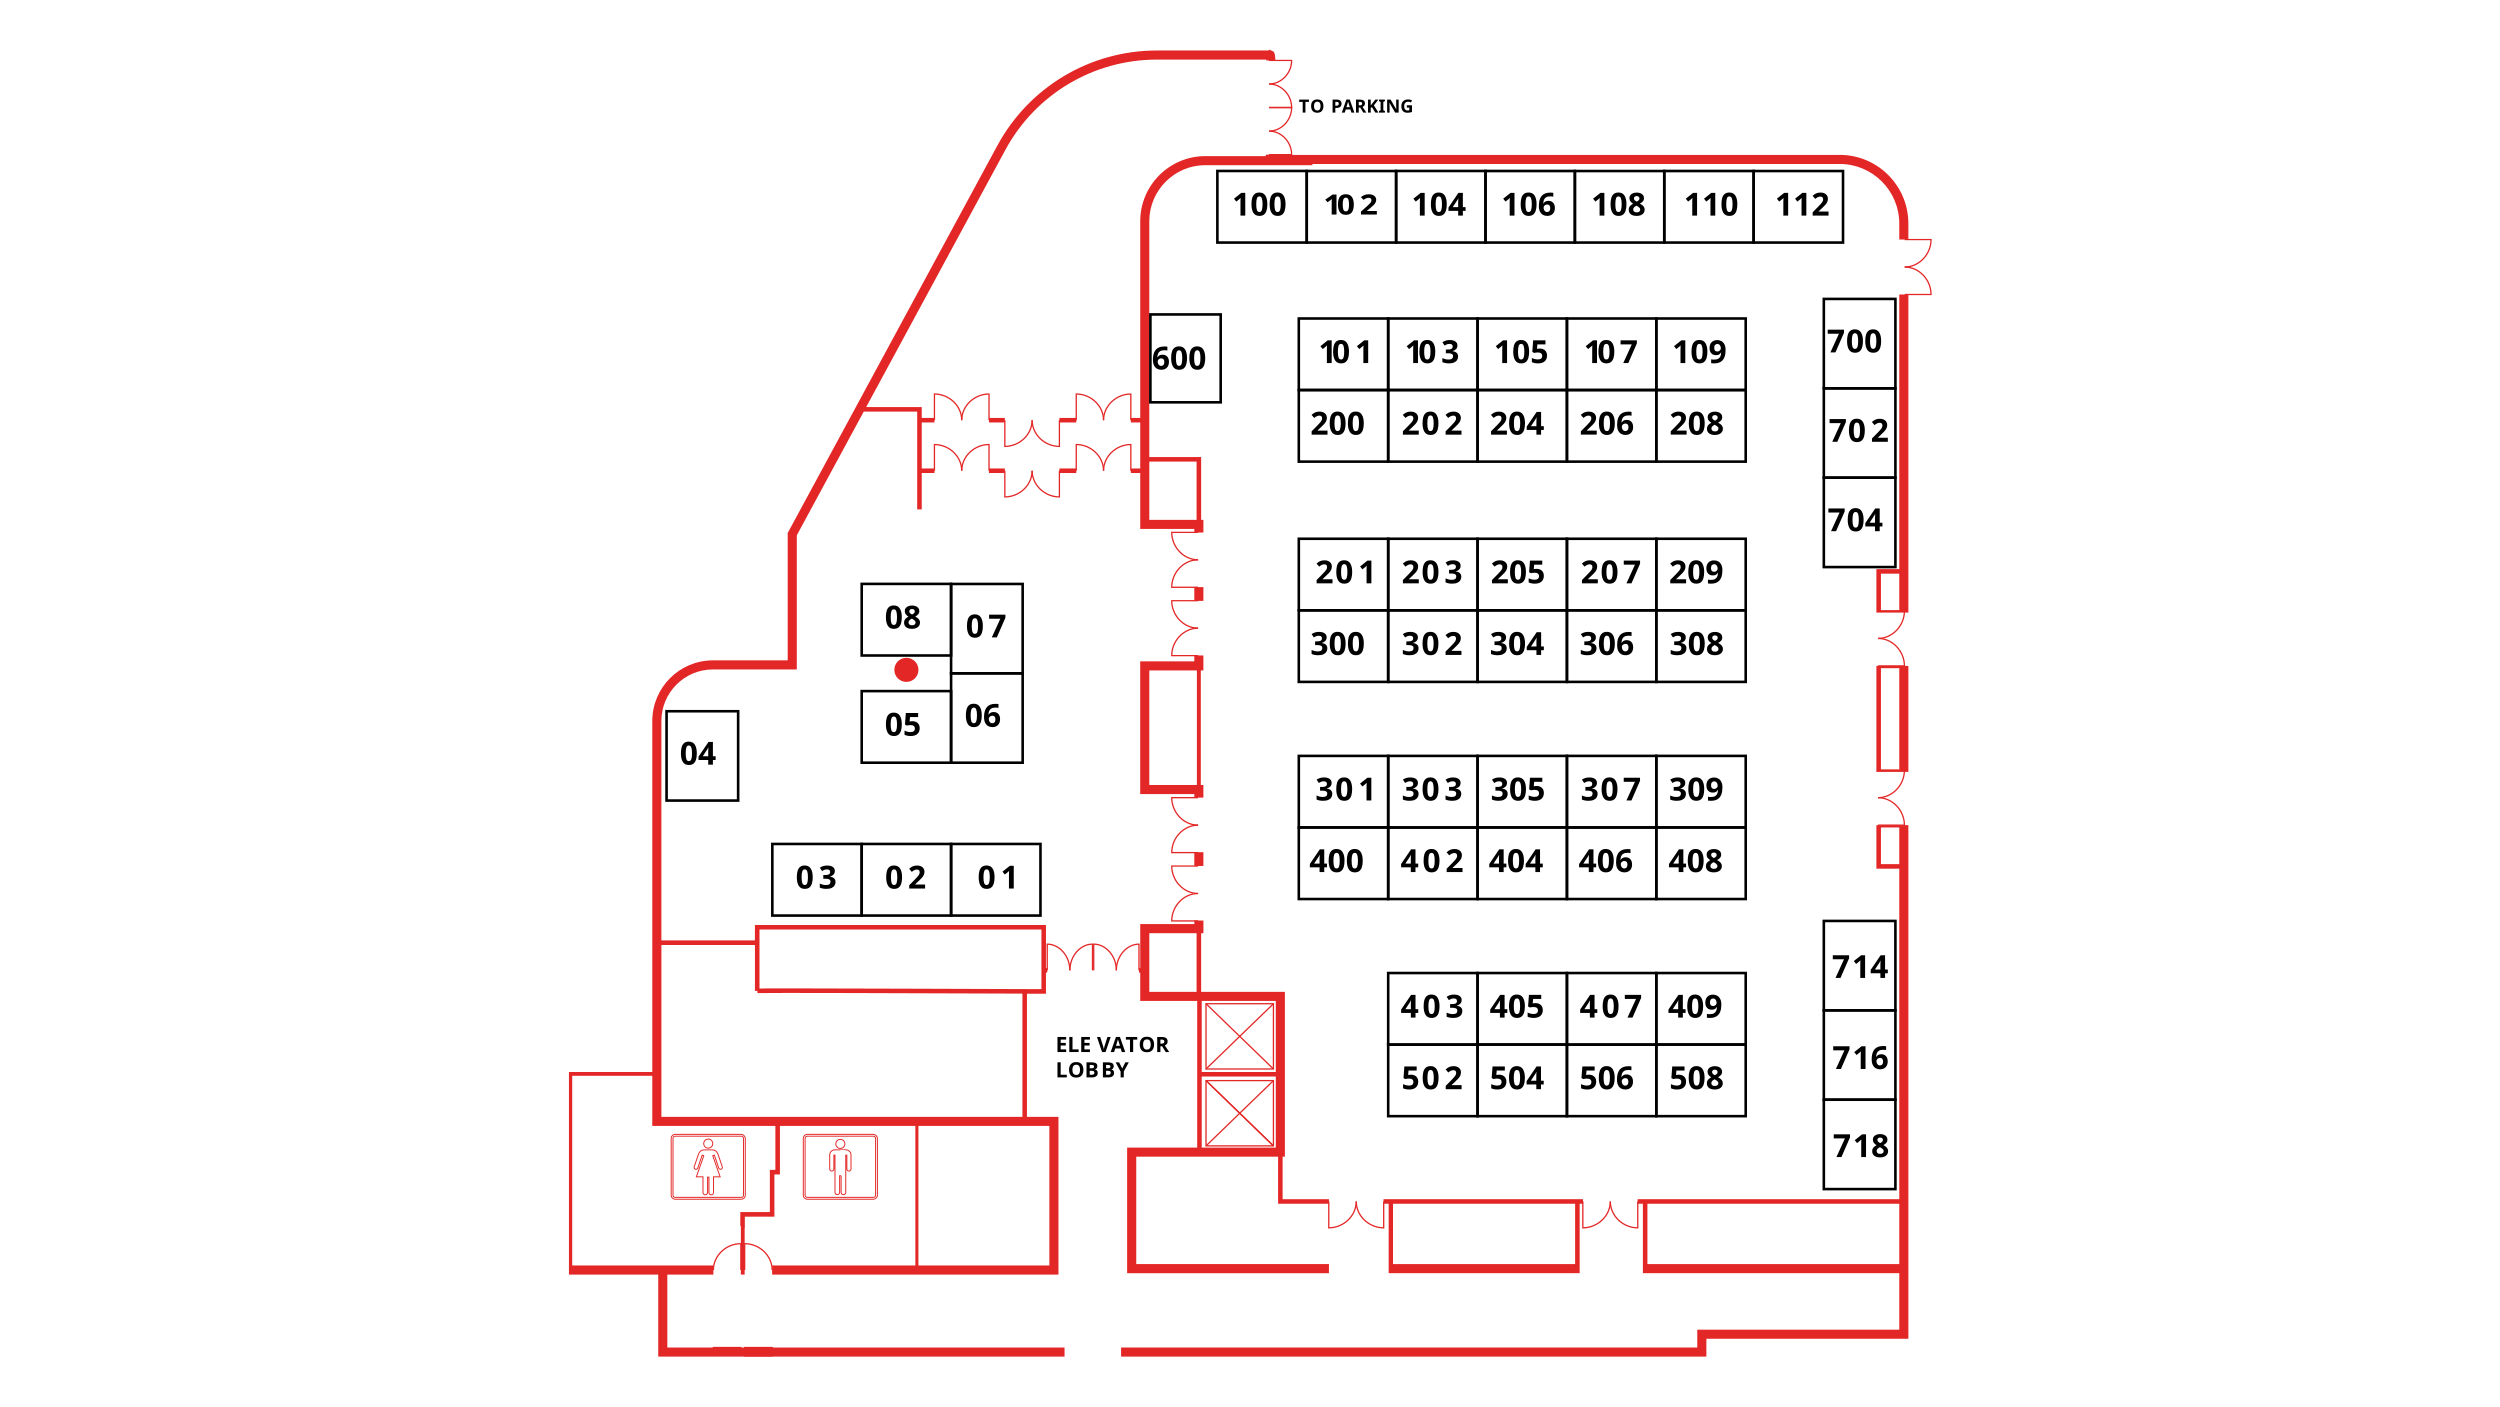
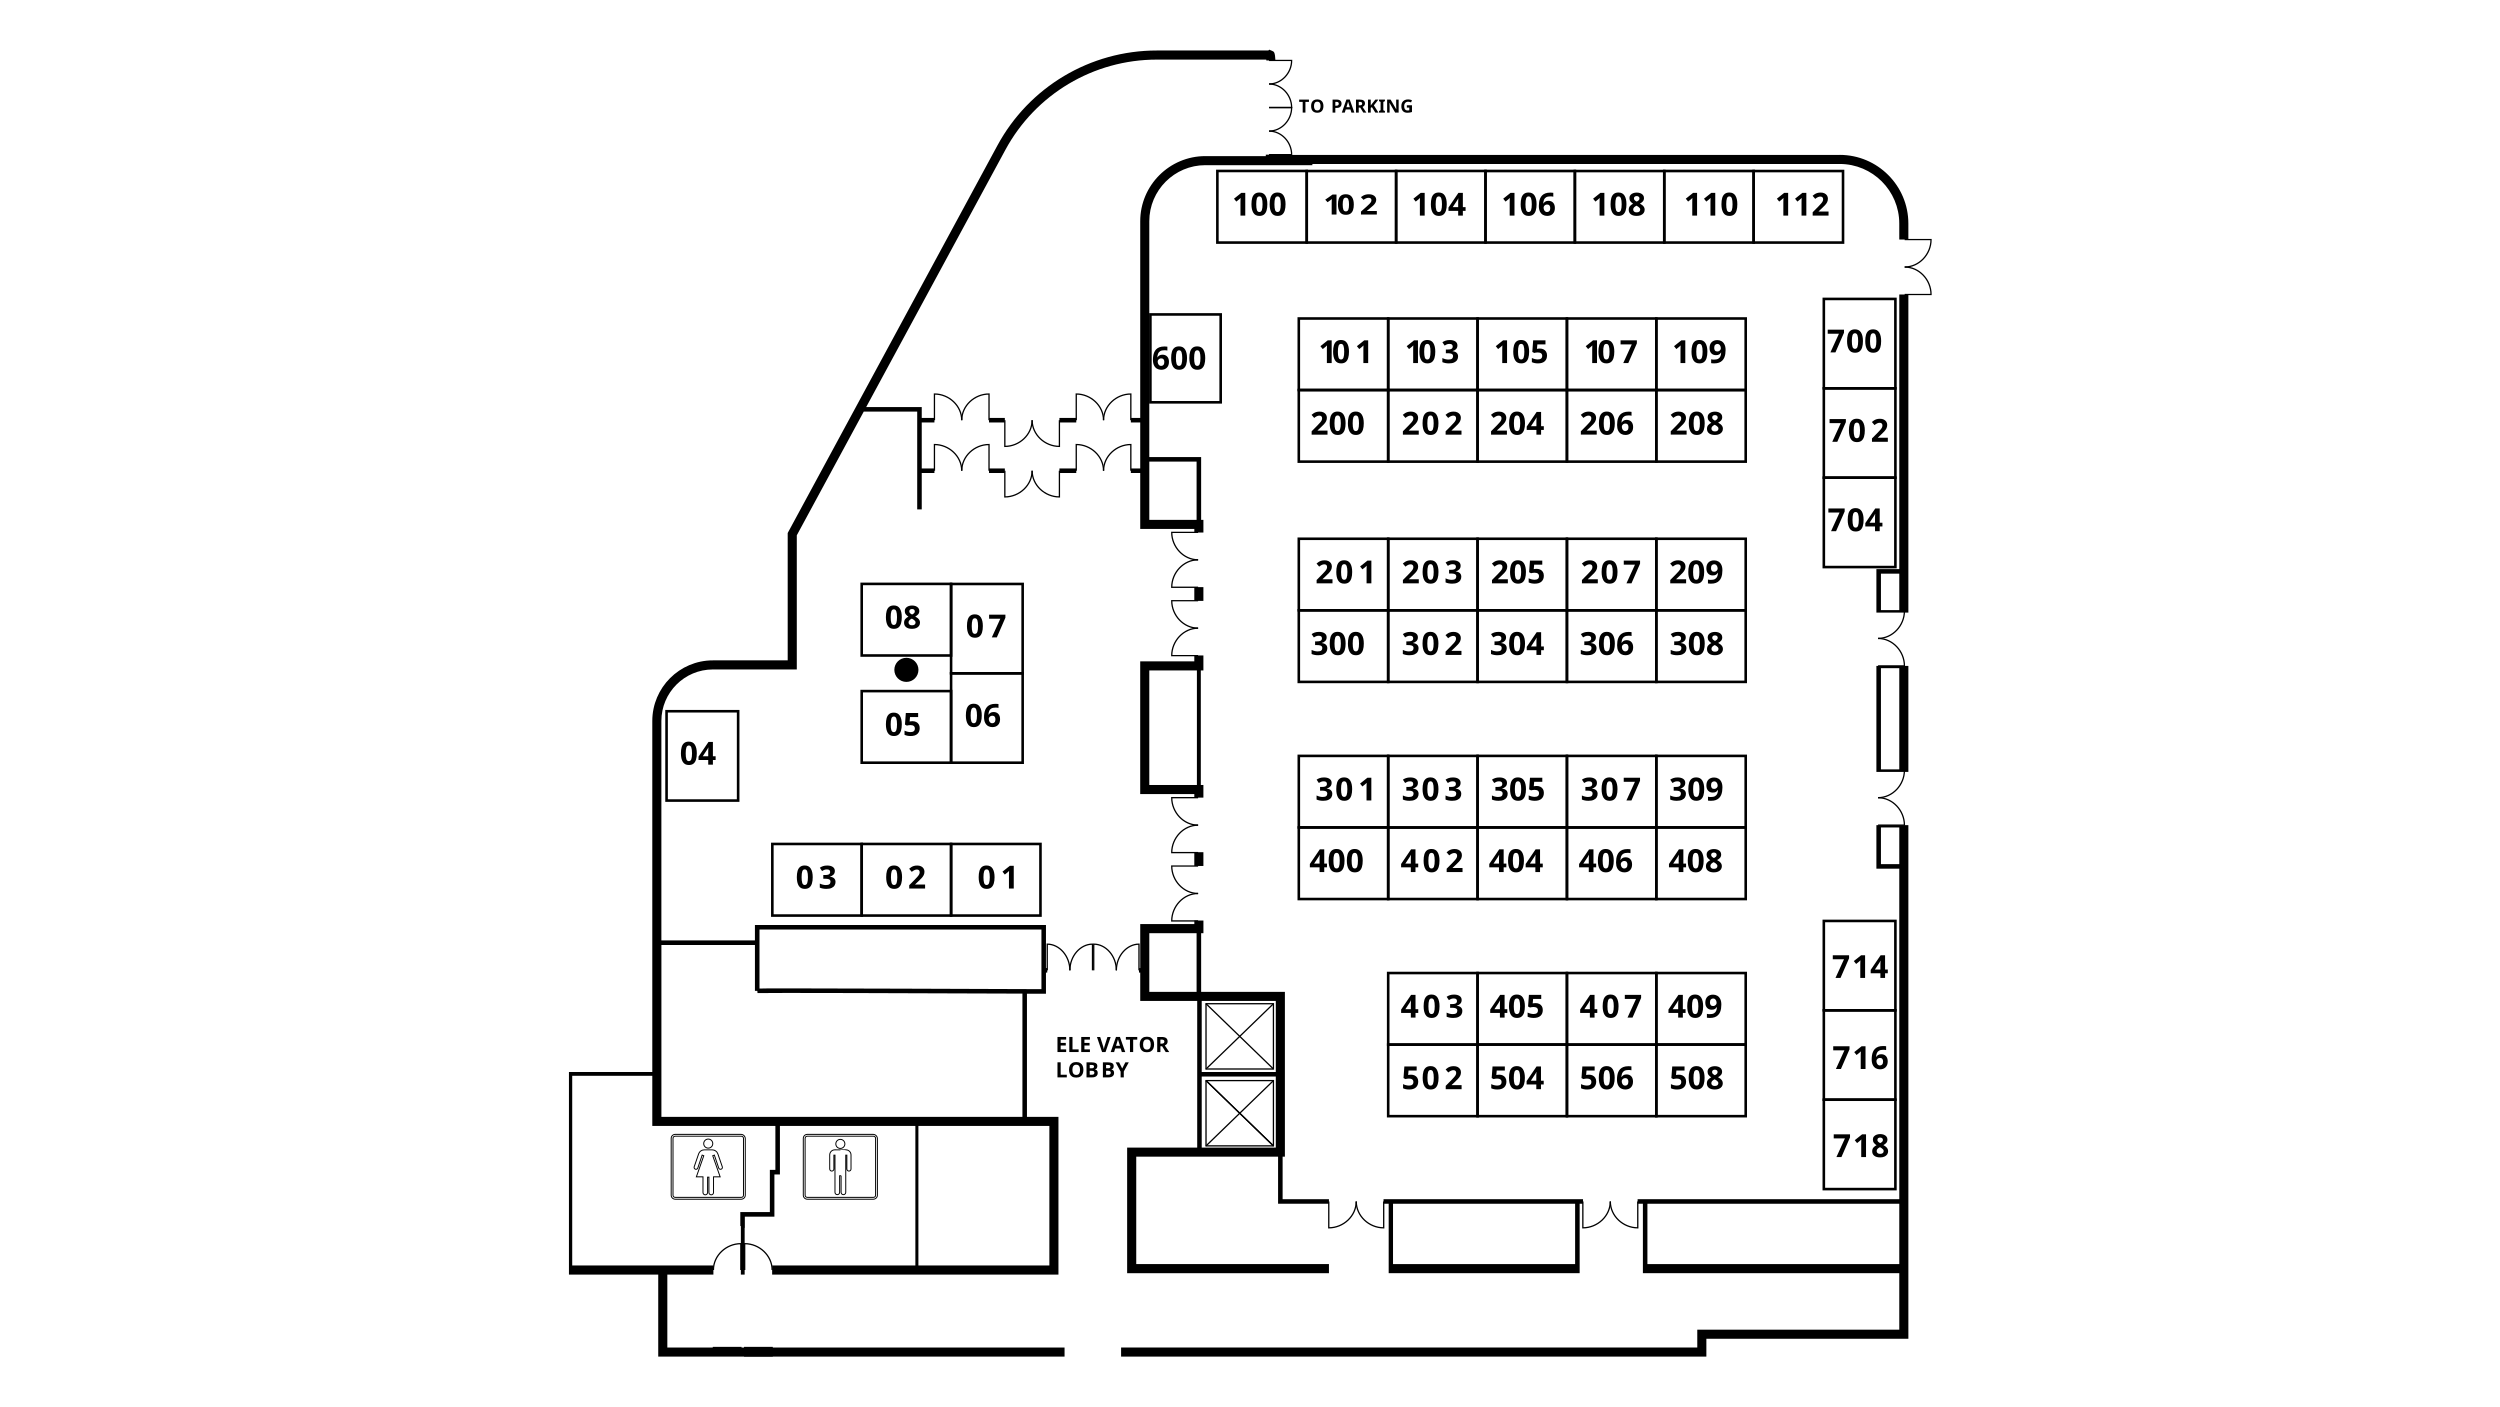
<svg xmlns="http://www.w3.org/2000/svg" id="Layer_1" data-name="Layer 1" viewBox="0 0 1920 1080">
  <defs>
    <style>
      .cls-1 {
        font-size: 24.43px;
      }

      .cls-1, .cls-2, .cls-3, .cls-4 {
        font-family: Gotham-Bold, Gotham;
        font-weight: 700;
      }

      .cls-5, .cls-6 {
        stroke-width: 3px;
      }

      .cls-5, .cls-6, .cls-7, .cls-8, .cls-9 {
        stroke-miterlimit: 10;
      }

      .cls-5, .cls-6, .cls-8, .cls-9 {
-         stroke: #e32726;
+         stroke: #000;
      }

      .cls-5, .cls-7, .cls-8, .cls-9 {
        fill: none;
      }

      .cls-6, .cls-10 {
-         fill: #e32726;
+         fill: #000;
      }

      .cls-2 {
        font-size: 21.49px;
      }

      .cls-11 {
        letter-spacing: 0em;
      }

      .cls-12 {
        letter-spacing: 0em;
      }

      .cls-13 {
        letter-spacing: 0em;
      }

      .cls-3 {
        font-size: 16.22px;
      }

      .cls-7 {
        stroke: #000;
        stroke-width: 2px;
      }

      .cls-14 {
        letter-spacing: -.09em;
      }

      .cls-15 {
        letter-spacing: -.1em;
      }

      .cls-16 {
        letter-spacing: -.07em;
      }

      .cls-17 {
        letter-spacing: -.02em;
      }

      .cls-18 {
        letter-spacing: -.02em;
      }

      .cls-19 {
        letter-spacing: -.02em;
      }

      .cls-20 {
        letter-spacing: -.04em;
      }

      .cls-21 {
        letter-spacing: -.03em;
      }

      .cls-22 {
        letter-spacing: -.03em;
      }

      .cls-23 {
        letter-spacing: -.03em;
      }

      .cls-24 {
        letter-spacing: 0em;
      }

      .cls-25 {
        letter-spacing: 0em;
      }

      .cls-26 {
        letter-spacing: 0em;
      }

      .cls-27 {
        letter-spacing: 0em;
      }

      .cls-9 {
        stroke-width: .75px;
      }

      .cls-4 {
        font-size: 13.96px;
      }

      .cls-28 {
        letter-spacing: 0em;
      }
    </style>
  </defs>
  <circle class="cls-6" cx="696.11" cy="514.45" r="7.76" />
  <rect class="cls-8" x="926.22" y="829.9" width="51.77" height="50.13" />
  <rect class="cls-8" x="926.22" y="770.86" width="51.77" height="50.13" />
  <line class="cls-8" x1="926.22" y1="829.9" x2="978" y2="880.04" />
  <line class="cls-8" x1="978" y1="829.9" x2="926.22" y2="880.04" />
  <line class="cls-8" x1="926.22" y1="829.9" x2="978" y2="880.04" />
  <line class="cls-8" x1="978" y1="770.86" x2="926.22" y2="820.99" />
  <line class="cls-8" x1="926.22" y1="770.86" x2="978" y2="820.99" />
  <line class="cls-5" x1="920.72" y1="511.41" x2="920.72" y2="606.36" />
  <path class="cls-8" d="M738.61,361.52c0-11.11,9.77-20.12,20.96-20.12v20.12" />
  <path class="cls-8" d="M738.61,361.52c0-11.11-9.77-20.12-20.96-20.12v20.12" />
  <path class="cls-8" d="M738.61,322.72c0-11.11,9.77-20.12,20.96-20.12v20.12" />
  <path class="cls-8" d="M738.61,322.72c0-11.11-9.77-20.12-20.96-20.12v20.12" />
  <path class="cls-8" d="M792.67,322.72c0,11.11,9.77,20.12,20.96,20.12v-20.12" />
  <path class="cls-8" d="M792.67,322.72c0,11.11-9.77,20.12-20.96,20.12v-20.12" />
  <path class="cls-8" d="M792.67,361.52c0,11.11,9.77,20.12,20.96,20.12v-20.12" />
  <path class="cls-8" d="M792.67,361.52c0,11.11-9.77,20.12-20.96,20.12v-20.12" />
  <path class="cls-8" d="M821.66,745.22c0-11.11-8.1-20.12-17.38-20.12v20.12" />
  <path class="cls-8" d="M821.66,745.22c0-11.11,8.1-20.12,17.38-20.12v20.12" />
  <path class="cls-8" d="M857.36,745.22c0-11.11-8.1-20.12-17.38-20.12v20.12" />
  <path class="cls-8" d="M857.36,745.22c0-11.11,8.1-20.12,17.38-20.12v20.12" />
  <path class="cls-8" d="M920.14,429.94c-11.18,0-20.25,9.83-20.25,21.09h20.25" />
  <path class="cls-8" d="M920.14,429.94c-11.18,0-20.25-9.83-20.25-21.09h20.25" />
  <path class="cls-8" d="M920.14,482.43c-11.18,0-20.25,9.83-20.25,21.09h20.25" />
  <path class="cls-8" d="M920.14,482.43c-11.18,0-20.25-9.83-20.25-21.09h20.25" />
  <path class="cls-8" d="M920.14,633.71c-11.18,0-20.25,9.83-20.25,21.09h20.25" />
  <path class="cls-8" d="M920.14,633.71c-11.18,0-20.25-9.83-20.25-21.09h20.25" />
  <path class="cls-8" d="M1041.59,922.73c0,11.18,9.83,20.25,21.09,20.25v-20.25" />
  <path class="cls-8" d="M1041.59,922.73c0,11.18-9.83,20.25-21.09,20.25v-20.25" />
  <path class="cls-8" d="M1236.72,922.73c0,11.18,9.83,20.25,21.09,20.25v-20.25" />
  <path class="cls-8" d="M1236.72,922.73c0,11.18-9.83,20.25-21.09,20.25v-20.25" />
  <path class="cls-8" d="M1442.35,612.62c11.18,0,20.25-9.83,20.25-21.09h-20.25" />
  <path class="cls-8" d="M1442.35,612.62c11.18,0,20.25,9.83,20.25,21.09h-20.25" />
  <path class="cls-8" d="M1442.35,490.31c11.18,0,20.25-9.83,20.25-21.09h-20.25" />
  <path class="cls-8" d="M1442.35,490.31c11.18,0,20.25,9.83,20.25,21.09h-20.25" />
  <path class="cls-8" d="M1462.79,205.08c11.18,0,20.25-9.83,20.25-21.09h-20.25" />
  <path class="cls-8" d="M1462.79,205.08c11.18,0,20.25,9.83,20.25,21.09h-20.25" />
  <path class="cls-8" d="M920.14,686.2c-11.18,0-20.25,9.83-20.25,21.09h20.25" />
  <path class="cls-8" d="M593,975.38c0-11.18-9.83-20.25-21.09-20.25v20.25" />
  <path class="cls-8" d="M547.9,975.38c0-11.18,9.83-20.25,21.09-20.25v20.25" />
  <path class="cls-8" d="M920.14,686.2c-11.18,0-20.25-9.83-20.25-21.09h20.25" />
  <g>
    <path class="cls-8" d="M974.62,64.51c9.59,0,17.36-8.43,17.36-18.09h-17.36" />
    <path class="cls-8" d="M974.62,64.51c9.59,0,17.36,8.43,17.36,18.09h-17.36" />
    <path class="cls-8" d="M974.62,100.68c9.59,0,17.36-8.43,17.36-18.09h-17.36" />
    <path class="cls-8" d="M974.62,100.68c9.59,0,17.36,8.43,17.36,18.09h-17.36" />
  </g>
  <path class="cls-8" d="M847.52,361.52c0-11.11,9.77-20.12,20.96-20.12v20.12" />
  <path class="cls-8" d="M847.52,361.52c0-11.11-9.77-20.12-20.96-20.12v20.12" />
  <path class="cls-8" d="M847.52,322.72c0-11.11,9.77-20.12,20.96-20.12v20.12" />
  <path class="cls-8" d="M847.52,322.72c0-11.11-9.77-20.12-20.96-20.12v20.12" />
  <g>
    <circle class="cls-9" cx="645.39" cy="878.52" r="3.48" />
    <path class="cls-9" d="M645.96,902.97v12.74c0,.99.8,1.79,1.79,1.79h0c.99,0,1.79-.8,1.79-1.79v-28.57h.84v10.65c0,.88.72,1.6,1.6,1.6s1.6-.72,1.6-1.6v-10.8c0-2.15-1.74-3.9-3.89-3.91,0,0-4.29.04-4.29.03,0,0-4.29-.03-4.29-.03-2.15,0-3.89,1.76-3.89,3.91v10.8c0,.88.72,1.6,1.6,1.6s1.6-.72,1.6-1.6v-10.65h.84v28.57c0,.99.8,1.79,1.79,1.79h0c.99,0,1.79-.8,1.79-1.79v-12.74h1.15Z" />
  </g>
  <rect class="cls-9" x="618.33" y="872.61" width="54.12" height="46.96" rx="1.61" ry="1.61" />
  <path class="cls-9" d="M620.02,871.19h50.5c1.83,0,3.32,1.49,3.32,3.32v43.4c0,1.71-1.39,3.09-3.09,3.09h-50.73c-1.71,0-3.09-1.39-3.09-3.09v-43.63c0-1.71,1.39-3.09,3.09-3.09Z" />
  <rect class="cls-9" x="516.87" y="872.61" width="54.12" height="46.96" rx="1.61" ry="1.61" />
  <path class="cls-9" d="M518.56,871.19h50.5c1.83,0,3.32,1.49,3.32,3.32v43.4c0,1.71-1.39,3.09-3.09,3.09h-50.73c-1.71,0-3.09-1.39-3.09-3.09v-43.63c0-1.71,1.39-3.09,3.09-3.09Z" />
  <g>
    <circle class="cls-9" cx="543.93" cy="878.28" r="3.48" />
    <path class="cls-9" d="M554.72,896.09l-3.42-9.96c-.62-1.81-2.33-3.03-4.24-3.03h-6.26c-1.92,0-3.62,1.22-4.24,3.03l-3.42,9.96c-.26.76.14,1.58.89,1.85h0c.78.28,1.63-.13,1.89-.92l3.34-9.91,1.24.5-5.69,16.21h5.08v12.04c0,.98.79,1.77,1.77,1.77s1.77-.79,1.77-1.77v-11.81h1.02v11.81c0,.98.79,1.77,1.77,1.77s1.77-.79,1.77-1.77v-12.04h5.08l-5.69-16.21,1.24-.5,3.34,9.91c.26.78,1.12,1.2,1.89.92.75-.27,1.14-1.1.89-1.85Z" />
  </g>
  <rect class="cls-8" x="571.91" y="1034.89" width="21.1" height="6.42" />
  <rect class="cls-8" x="547.9" y="1034.89" width="21.1" height="5.05" />
  <g>
    <path class="cls-10" d="M865.64,881.34v96.46h154.99v-6.98h-148v-82.5h108.93v36.15h39.07v-3.49h-35.58v-32.66h1.75v-126.58h-64.32v-45.06h1.75v-9.69h-6.98v2.71h-41.55v33.78h-.94v3.49h.94v21.76h43.75v112.62h-53.79ZM922.92,768.72h56.89v54.57h-56.89v-54.57ZM922.92,826.78h56.89v54.56h-56.89v-54.56ZM918.98,761.74h-36.31v-45.06h36.31v45.06Z" />
    <polygon class="cls-10" points="917.23 507.92 875.68 507.92 875.68 609.85 917.23 609.85 917.23 612.57 924.21 612.57 924.21 602.87 882.66 602.87 882.66 514.9 924.21 514.9 924.21 503.39 917.23 503.39 917.23 507.92" />
    <path class="cls-10" d="M1412.92,118.97h-433.8v-.2h-6.98c0,.38,0,.74-.01,1.12h-46.4c-27.59,0-50.04,22.45-50.04,50.04v151.04h-7.19v3.49h7.19v35.31h-7.19v3.49h7.19v42.98h41.55v2.73h6.98v-9.72h-1.75v-48.23h-39.81v-181.11c0-23.75,19.33-43.06,43.06-43.06h82.18v-.92h405.01c25.21,0,45.73,20.53,45.73,45.74v12.3h6.98v-12.3c0-29.07-23.64-52.72-52.71-52.72ZM918.98,354.53v44.74h-36.31v-44.74h36.31Z" />
    <rect class="cls-10" x="917.23" y="450.91" width="6.98" height="10.57" />
    <path class="cls-10" d="M1458.65,437.08h-17.58v33.39h24.56v-244.3h-6.98v210.91ZM1458.65,468.73h-14.09v-28.16h14.09v28.16Z" />
    <path class="cls-10" d="M512.51,978.87h35.38v-6.98h-108.43v-145.67h61.5v38.52h94.53v33.74h-4.24v32.41h-22.7v10.72h.43v37.27h2.92v-35.9h.14v-8.6h22.7v-32.41h4.24v-37.23h104.02v107.15h-110v6.98h219.89v-121.11h-24.19v-94.59h14.6s0-16.21,0-16.21h.98v-3.49h-.98v-33.09h-223.52v11.87h-71.84v-168.53c0-21.83,17.74-39.58,39.57-39.58h64.43v-103.03l51.41-94.99h41.06v75.08h3.49v-27.93h9.74v-3.49h-9.74v-35.31h9.74v-3.49h-9.74v-8.35h-42.67l106.91-197.55c23.14-42.75,67.71-69.31,116.32-69.31h84.04c.01.21.01.44.02.67h7c-.31-6.45-1.06-6.75-2.56-7.39l-2.21-.91-.64.64h-85.66c-51.17,0-98.1,27.96-122.45,72.97l-161.05,297.59v97.82h-57.44c-25.67,0-46.55,20.89-46.55,46.57v269.57h-64.01v155.58h68.57v63h312.06v-6.98h-305.07v-56.01ZM805.91,864.74v107.15h-100.58v-107.15h100.58ZM583.28,713.87h216.54v45.8c-9.77-.03-58.91-.23-108.09-.38-31.9-.1-57.35-.16-75.62-.19-6.7,0-12.11-.01-16.51-.01-9.17,0-13.86.02-16.31.12v-45.33ZM507.95,725.74h71.84v35.23h1.83l.15,1.72c3.46-.3,126.44.1,203.45.41v94.66h-277.26v-132.02Z" />
    <rect class="cls-10" x="917.23" y="654.49" width="6.98" height="10.57" />
    <rect class="cls-10" x="813.63" y="320.97" width="12.94" height="3.49" />
    <rect class="cls-10" x="813.63" y="359.78" width="12.94" height="3.49" />
    <path class="cls-10" d="M1441.07,667.15h17.58v253.83h-200.97v3.49h4.06v53.33h196.91v43.39h-155.14v13.7h-442.51v6.98h449.49v-13.7h155.14v-394.46h-24.56v33.44ZM1458.65,970.82h-193.44v-46.34h193.44v46.34ZM1444.56,635.49h14.09v28.17h-14.09v-28.17Z" />
    <path class="cls-10" d="M1441.07,592.83h24.56v-81.41h-24.56v81.41ZM1444.56,513.16h14.09v77.91h-14.09v-77.91Z" />
    <rect class="cls-10" x="759.57" y="359.78" width="12.14" height="3.49" />
    <rect class="cls-10" x="759.57" y="320.97" width="12.14" height="3.49" />
    <path class="cls-10" d="M1066.51,977.8h146.66v-53.33h2.59v-3.49h-153.21v3.49h3.96v53.33ZM1069.84,924.48h139.85v46.34h-139.85v-46.34Z" />
  </g>
  <rect class="cls-7" x="883.5" y="241.49" width="53.99" height="67.49" />
  <rect class="cls-7" x="1004.32" y="237.75" width="54.97" height="68.64" transform="translate(759.7292 1303.879) rotate(-90)" />
  <rect class="cls-7" x="1004.32" y="292.72" width="54.97" height="68.64" transform="translate(704.7601 1358.848) rotate(-90)" />
  <rect class="cls-7" x="1072.96" y="237.75" width="54.97" height="68.64" transform="translate(828.3733 1372.523) rotate(-90)" />
  <rect class="cls-7" x="1072.96" y="292.72" width="54.97" height="68.64" transform="translate(773.4041 1427.492) rotate(-90)" />
  <rect class="cls-7" x="1141.61" y="237.75" width="54.97" height="68.64" transform="translate(897.0173 1441.167) rotate(-90)" />
  <rect class="cls-7" x="1141.61" y="292.72" width="54.97" height="68.64" transform="translate(842.0482 1496.136) rotate(-90)" />
  <rect class="cls-7" x="1210.25" y="237.75" width="54.97" height="68.64" transform="translate(965.6613 1509.811) rotate(-90)" />
  <rect class="cls-7" x="1210.25" y="292.72" width="54.97" height="68.64" transform="translate(910.6922 1564.78) rotate(-90)" />
  <rect class="cls-7" x="1278.9" y="237.75" width="54.97" height="68.64" transform="translate(1034.305 1578.455) rotate(-90)" />
  <rect class="cls-7" x="941.78" y="124.49" width="54.97" height="68.64" transform="translate(810.4471 1128.076) rotate(-90)" />
  <rect class="cls-7" x="1010.42" y="124.49" width="54.97" height="68.64" transform="translate(879.0911 1196.72) rotate(-90)" />
  <rect class="cls-7" x="1079.07" y="124.49" width="54.97" height="68.64" transform="translate(947.736 1265.365) rotate(-90)" />
  <rect class="cls-7" x="1147.71" y="124.49" width="54.97" height="68.64" transform="translate(1016.379 1334.008) rotate(-90)" />
  <rect class="cls-7" x="1216.35" y="124.49" width="54.97" height="68.64" transform="translate(1085.023 1402.652) rotate(-90)" />
  <rect class="cls-7" x="1285" y="124.49" width="54.97" height="68.64" transform="translate(1153.667 1471.297) rotate(-90)" />
  <rect class="cls-7" x="1353.64" y="124.49" width="54.97" height="68.64" transform="translate(1222.311 1539.941) rotate(-90)" />
  <rect class="cls-7" x="1400.7" y="229.58" width="54.97" height="68.64" />
  <rect class="cls-7" x="1400.7" y="298.22" width="54.97" height="68.64" />
  <rect class="cls-7" x="1400.7" y="366.87" width="54.97" height="68.64" />
  <rect class="cls-7" x="1400.7" y="707.29" width="54.97" height="68.64" />
  <rect class="cls-7" x="1400.7" y="775.93" width="54.97" height="68.64" />
  <rect class="cls-7" x="1400.7" y="844.58" width="54.97" height="68.64" />
  <rect class="cls-7" x="1278.9" y="292.72" width="54.97" height="68.64" transform="translate(979.3362 1633.424) rotate(-90)" />
  <rect class="cls-7" x="1004.32" y="406.93" width="54.97" height="68.64" transform="translate(590.5566 1473.051) rotate(-90)" />
  <rect class="cls-7" x="1004.32" y="461.89" width="54.97" height="68.64" transform="translate(535.5875 1528.021) rotate(-90)" />
  <rect class="cls-7" x="1072.96" y="406.93" width="54.97" height="68.64" transform="translate(659.2006 1541.695) rotate(-90)" />
  <rect class="cls-7" x="1072.96" y="461.89" width="54.97" height="68.64" transform="translate(604.2315 1596.665) rotate(-90)" />
  <rect class="cls-7" x="1141.61" y="406.93" width="54.97" height="68.64" transform="translate(727.8447 1610.34) rotate(-90)" />
  <rect class="cls-7" x="1141.61" y="461.89" width="54.97" height="68.64" transform="translate(672.8755 1665.309) rotate(-90)" />
  <rect class="cls-7" x="1210.25" y="406.93" width="54.97" height="68.64" transform="translate(796.4887 1678.984) rotate(-90)" />
  <rect class="cls-7" x="1210.25" y="461.89" width="54.97" height="68.64" transform="translate(741.5196 1733.953) rotate(-90)" />
  <rect class="cls-7" x="1278.9" y="406.93" width="54.97" height="68.64" transform="translate(865.1327 1747.628) rotate(-90)" />
  <rect class="cls-7" x="1278.9" y="461.89" width="54.97" height="68.64" transform="translate(810.1636 1802.597) rotate(-90)" />
  <rect class="cls-7" x="1004.32" y="573.69" width="54.97" height="68.64" transform="translate(423.7952 1639.813) rotate(-90)" />
  <rect class="cls-7" x="1004.32" y="628.66" width="54.97" height="68.64" transform="translate(368.8261 1694.782) rotate(-90)" />
  <rect class="cls-7" x="1072.96" y="573.69" width="54.97" height="68.64" transform="translate(492.4392 1708.457) rotate(-90)" />
  <rect class="cls-7" x="1072.96" y="628.66" width="54.97" height="68.64" transform="translate(437.4701 1763.426) rotate(-90)" />
  <rect class="cls-7" x="1141.61" y="573.69" width="54.97" height="68.64" transform="translate(561.0833 1777.101) rotate(-90)" />
  <rect class="cls-7" x="1141.61" y="628.66" width="54.97" height="68.64" transform="translate(506.1141 1832.07) rotate(-90)" />
  <rect class="cls-7" x="599.99" y="641.33" width="54.97" height="68.64" transform="translate(-48.1796 1303.12) rotate(-90)" />
  <rect class="cls-7" x="668.63" y="641.33" width="54.97" height="68.64" transform="translate(20.4644 1371.764) rotate(-90)" />
  <rect class="cls-7" x="737.27" y="641.33" width="54.97" height="68.64" transform="translate(89.1084 1440.408) rotate(-90)" />
  <rect class="cls-7" x="668.63" y="523.94" width="54.97" height="68.64" transform="translate(137.8509 1254.378) rotate(-90)" />
  <rect class="cls-7" x="730.44" y="517.1" width="54.97" height="68.64" transform="translate(1515.842 1102.852) rotate(-180)" />
  <rect class="cls-7" x="511.92" y="546.2" width="54.97" height="68.64" transform="translate(1078.81 1161.048) rotate(-180)" />
  <rect class="cls-7" x="730.44" y="448.46" width="54.97" height="68.64" transform="translate(1515.842 965.5636) rotate(-180)" />
  <rect class="cls-7" x="668.63" y="441.62" width="54.97" height="68.64" transform="translate(220.1699 1172.059) rotate(-90)" />
  <rect class="cls-7" x="1210.25" y="573.69" width="54.97" height="68.64" transform="translate(629.7273 1845.745) rotate(-90)" />
  <rect class="cls-7" x="1210.25" y="628.66" width="54.97" height="68.64" transform="translate(574.7581 1900.714) rotate(-90)" />
  <rect class="cls-7" x="1278.9" y="573.69" width="54.97" height="68.64" transform="translate(698.3713 1914.389) rotate(-90)" />
  <rect class="cls-7" x="1278.9" y="628.66" width="54.97" height="68.64" transform="translate(643.4022 1969.358) rotate(-90)" />
  <rect class="cls-7" x="1072.96" y="740.45" width="54.97" height="68.64" transform="translate(325.6778 1875.218) rotate(-90)" />
  <rect class="cls-7" x="1072.96" y="795.42" width="54.97" height="68.64" transform="translate(270.7087 1930.187) rotate(-90)" />
  <rect class="cls-7" x="1141.61" y="740.45" width="54.97" height="68.64" transform="translate(394.3219 1943.862) rotate(-90)" />
  <rect class="cls-7" x="1141.61" y="795.42" width="54.97" height="68.64" transform="translate(339.3527 1998.831) rotate(-90)" />
  <rect class="cls-7" x="1210.25" y="740.45" width="54.97" height="68.64" transform="translate(462.9659 2012.506) rotate(-90)" />
  <rect class="cls-7" x="1210.25" y="795.42" width="54.97" height="68.64" transform="translate(407.9967 2067.475) rotate(-90)" />
  <rect class="cls-7" x="1278.9" y="740.45" width="54.97" height="68.64" transform="translate(531.6099 2081.15) rotate(-90)" />
  <rect class="cls-7" x="1278.9" y="795.42" width="54.97" height="68.64" transform="translate(476.6408 2136.119) rotate(-90)" />
  <text class="cls-3" transform="translate(810.69 807.97)">
    <tspan x="0" y="0">ELE</tspan>
    <tspan class="cls-15" x="31.77" y="0">V</tspan>
    <tspan class="cls-14" x="42.31" y="0">A</tspan>
    <tspan class="cls-21" x="53.66" y="0">T</tspan>
    <tspan class="cls-13" x="63.68" y="0">OR</tspan>
    <tspan class="cls-20" x="0" y="19.46">L</tspan>
    <tspan x="9.39" y="19.46">OB</tspan>
    <tspan class="cls-23" x="34.88" y="19.46">B</tspan>
    <tspan x="46.1" y="19.46">Y</tspan>
  </text>
  <text class="cls-4" transform="translate(997.48 86.46)">
    <tspan class="cls-22" x="0" y="0">T</tspan>
    <tspan x="8.63" y="0">O </tspan>
    <tspan class="cls-16" x="24.69" y="0">P</tspan>
    <tspan class="cls-12" x="33.04" y="0">ARKING</tspan>
  </text>
  <text class="cls-1" transform="translate(946.27 165.57)">
    <tspan x="0" y="0">100</tspan>
  </text>
  <text class="cls-2" transform="translate(1016.342 164.7579) scale(1.1368 1)">
    <tspan x="0" y="0">1</tspan>
    <tspan class="cls-27" x="9.07" y="0">0</tspan>
    <tspan x="24.55" y="0">2</tspan>
  </text>
  <text class="cls-1" transform="translate(1084.058 165.5704)">
    <tspan x="0" y="0">104</tspan>
  </text>
  <text class="cls-1" transform="translate(1153.031 165.5704)">
    <tspan x="0" y="0">106</tspan>
  </text>
  <text class="cls-1" transform="translate(1222.065 165.5704)">
    <tspan x="0" y="0">108</tspan>
  </text>
  <text class="cls-1" transform="translate(1293.252 165.5704)">
    <tspan x="0" y="0">110</tspan>
  </text>
  <text class="cls-1" transform="translate(1363.203 165.5704)">
    <tspan x="0" y="0">112</tspan>
  </text>
  <text class="cls-1" transform="translate(1403.025 270.6549)">
    <tspan class="cls-19" x="0" y="0">7</tspan>
    <tspan x="14.64" y="0">00</tspan>
  </text>
  <text class="cls-1" transform="translate(1403.526 407.943)">
    <tspan class="cls-19" x="0" y="0">7</tspan>
    <tspan x="14.64" y="0">04</tspan>
  </text>
  <text class="cls-1" transform="translate(1404.456 339.2994)">
    <tspan class="cls-19" x="0" y="0">7</tspan>
    <tspan class="cls-26" x="14.64" y="0">0</tspan>
    <tspan x="32.23" y="0">2</tspan>
  </text>
  <text class="cls-1" transform="translate(1284.218 278.8302)">
    <tspan x="0" y="0">109</tspan>
  </text>
  <text class="cls-1" transform="translate(1216.405 278.8302)">
    <tspan x="0" y="0">1</tspan>
    <tspan class="cls-18" x="10.31" y="0">0</tspan>
    <tspan x="27.54" y="0">7</tspan>
  </text>
  <text class="cls-1" transform="translate(1147.32 278.8307)">
    <tspan x="0" y="0">105</tspan>
  </text>
  <text class="cls-1" transform="translate(1078.909 278.8307)">
    <tspan x="0" y="0">1</tspan>
    <tspan class="cls-26" x="10.31" y="0">0</tspan>
    <tspan x="27.9" y="0">3</tspan>
  </text>
  <text class="cls-1" transform="translate(1012.635 278.8307)">
    <tspan x="0" y="0">1</tspan>
    <tspan class="cls-24" x="10.31" y="0">0</tspan>
    <tspan x="28.03" y="0">1</tspan>
  </text>
  <text class="cls-1" transform="translate(1282.153 333.7994)">
    <tspan x="0" y="0">208</tspan>
  </text>
  <text class="cls-1" transform="translate(1213.119 333.7994)">
    <tspan x="0" y="0">206</tspan>
  </text>
  <text class="cls-1" transform="translate(1144.144 333.7999)">
    <tspan x="0" y="0">204</tspan>
  </text>
  <text class="cls-1" transform="translate(1076.43 333.7999)">
    <tspan x="0" y="0">2</tspan>
    <tspan class="cls-26" x="15.22" y="0">0</tspan>
    <tspan x="32.82" y="0">2</tspan>
  </text>
  <text class="cls-1" transform="translate(1006.356 333.7999)">
    <tspan x="0" y="0">200</tspan>
  </text>
  <text class="cls-1" transform="translate(1281.763 448.0031)">
    <tspan x="0" y="0">209</tspan>
  </text>
  <text class="cls-1" transform="translate(1213.949 448.0031)">
    <tspan x="0" y="0">2</tspan>
    <tspan class="cls-18" x="15.22" y="0">0</tspan>
    <tspan x="32.45" y="0">7</tspan>
  </text>
  <text class="cls-1" transform="translate(1144.865 448.0031)">
    <tspan x="0" y="0">205</tspan>
  </text>
  <text class="cls-1" transform="translate(1076.454 448.0031)">
    <tspan x="0" y="0">2</tspan>
    <tspan class="cls-26" x="15.22" y="0">0</tspan>
    <tspan x="32.82" y="0">3</tspan>
  </text>
  <text class="cls-1" transform="translate(1010.179 448.0031)">
    <tspan x="0" y="0">2</tspan>
    <tspan class="cls-24" x="15.22" y="0">0</tspan>
    <tspan x="32.94" y="0">1</tspan>
  </text>
  <text class="cls-1" transform="translate(1282.178 502.9723)">
    <tspan x="0" y="0">308</tspan>
  </text>
  <text class="cls-1" transform="translate(1213.143 502.9723)">
    <tspan x="0" y="0">306</tspan>
  </text>
  <text class="cls-1" transform="translate(1144.169 502.9723)">
    <tspan x="0" y="0">304</tspan>
  </text>
  <text class="cls-1" transform="translate(1076.454 502.9718)">
    <tspan x="0" y="0">3</tspan>
    <tspan class="cls-26" x="15.17" y="0">0</tspan>
    <tspan x="32.77" y="0">2</tspan>
  </text>
  <text class="cls-1" transform="translate(1006.381 502.9718)">
    <tspan x="0" y="0">300</tspan>
  </text>
  <text class="cls-1" transform="translate(1281.787 614.7643)">
    <tspan x="0" y="0">309</tspan>
  </text>
  <text class="cls-1" transform="translate(1213.973 614.7643)">
    <tspan x="0" y="0">3</tspan>
    <tspan class="cls-18" x="15.17" y="0">0</tspan>
    <tspan x="32.4" y="0">7</tspan>
  </text>
  <text class="cls-1" transform="translate(1144.889 614.7643)">
    <tspan x="0" y="0">305</tspan>
  </text>
  <text class="cls-1" transform="translate(1076.478 614.7643)">
    <tspan x="0" y="0">3</tspan>
    <tspan class="cls-26" x="15.17" y="0">0</tspan>
    <tspan x="32.77" y="0">3</tspan>
  </text>
  <text class="cls-1" transform="translate(1010.203 614.7643)">
    <tspan x="0" y="0">3</tspan>
    <tspan class="cls-24" x="15.17" y="0">0</tspan>
    <tspan x="32.89" y="0">1</tspan>
  </text>
  <text class="cls-1" transform="translate(750.75 682.41)">
    <tspan class="cls-24" x="0" y="0">0</tspan>
    <tspan x="17.72" y="0">1</tspan>
  </text>
  <text class="cls-1" transform="translate(679.71 682.41)">
    <tspan class="cls-26" x="0" y="0">0</tspan>
    <tspan class="cls-11" x="17.59" y="0">2</tspan>
  </text>
  <text class="cls-1" transform="translate(611.09 682.41)">
    <tspan class="cls-26" x="0" y="0">0</tspan>
    <tspan class="cls-11" x="17.59" y="0">3</tspan>
  </text>
  <text class="cls-1" transform="translate(522.07 587.28)">
    <tspan x="0" y="0">04</tspan>
  </text>
  <text class="cls-1" transform="translate(679.5 565.02)">
    <tspan x="0" y="0">05</tspan>
  </text>
  <text class="cls-1" transform="translate(679.5 482.7)">
    <tspan x="0" y="0">08</tspan>
  </text>
  <text class="cls-1" transform="translate(740.91 558.18)">
    <tspan x="0" y="0">06</tspan>
  </text>
  <text class="cls-1" transform="translate(741.75 489.54)">
    <tspan class="cls-17" x="0" y="0">0</tspan>
    <tspan x="17.23" y="0">7</tspan>
  </text>
  <text class="cls-1" transform="translate(1281.348 669.734)">
    <tspan x="0" y="0">408</tspan>
  </text>
  <text class="cls-1" transform="translate(1212.312 669.733)">
    <tspan x="0" y="0">406</tspan>
  </text>
  <text class="cls-1" transform="translate(1143.338 669.734)">
    <tspan x="0" y="0">404</tspan>
  </text>
  <text class="cls-1" transform="translate(1075.623 669.733)">
    <tspan x="0" y="0">4</tspan>
    <tspan class="cls-25" x="16.83" y="0">0</tspan>
    <tspan x="34.43" y="0">2</tspan>
  </text>
  <text class="cls-1" transform="translate(1280.957 781.526)">
    <tspan x="0" y="0">409</tspan>
  </text>
  <text class="cls-1" transform="translate(1213.143 781.526)">
    <tspan x="0" y="0">4</tspan>
    <tspan class="cls-18" x="16.83" y="0">0</tspan>
    <tspan x="34.06" y="0">7</tspan>
  </text>
  <text class="cls-1" transform="translate(1144.06 781.526)">
    <tspan x="0" y="0">405</tspan>
  </text>
  <text class="cls-1" transform="translate(1075.647 781.526)">
    <tspan x="0" y="0">4</tspan>
    <tspan class="cls-25" x="16.83" y="0">0</tspan>
    <tspan x="34.43" y="0">3</tspan>
  </text>
  <text class="cls-1" transform="translate(1282.067 836.4948)">
    <tspan x="0" y="0">508</tspan>
  </text>
  <text class="cls-1" transform="translate(1407.644 888.6364)">
    <tspan class="cls-28" x="0" y="0">7</tspan>
    <tspan x="15.37" y="0">18</tspan>
  </text>
  <text class="cls-1" transform="translate(1407.253 820.9928)">
    <tspan class="cls-28" x="0" y="0">7</tspan>
    <tspan x="15.37" y="0">16</tspan>
  </text>
  <text class="cls-1" transform="translate(1406.923 751.0748)">
    <tspan class="cls-28" x="0" y="0">7</tspan>
    <tspan x="15.37" y="0">14</tspan>
  </text>
  <text class="cls-1" transform="translate(1213.033 836.4948)">
    <tspan x="0" y="0">506</tspan>
  </text>
  <text class="cls-1" transform="translate(1144.06 836.4948)">
    <tspan x="0" y="0">504</tspan>
  </text>
  <text class="cls-1" transform="translate(1076.343 836.4948)">
    <tspan x="0" y="0">5</tspan>
    <tspan class="cls-26" x="15.39" y="0">0</tspan>
    <tspan x="32.99" y="0">2</tspan>
  </text>
  <text class="cls-1" transform="translate(1005.549 669.733)">
    <tspan x="0" y="0">400</tspan>
  </text>
  <text class="cls-1" transform="translate(884.59 283.74)">
    <tspan x="0" y="0">600</tspan>
  </text>
</svg>
